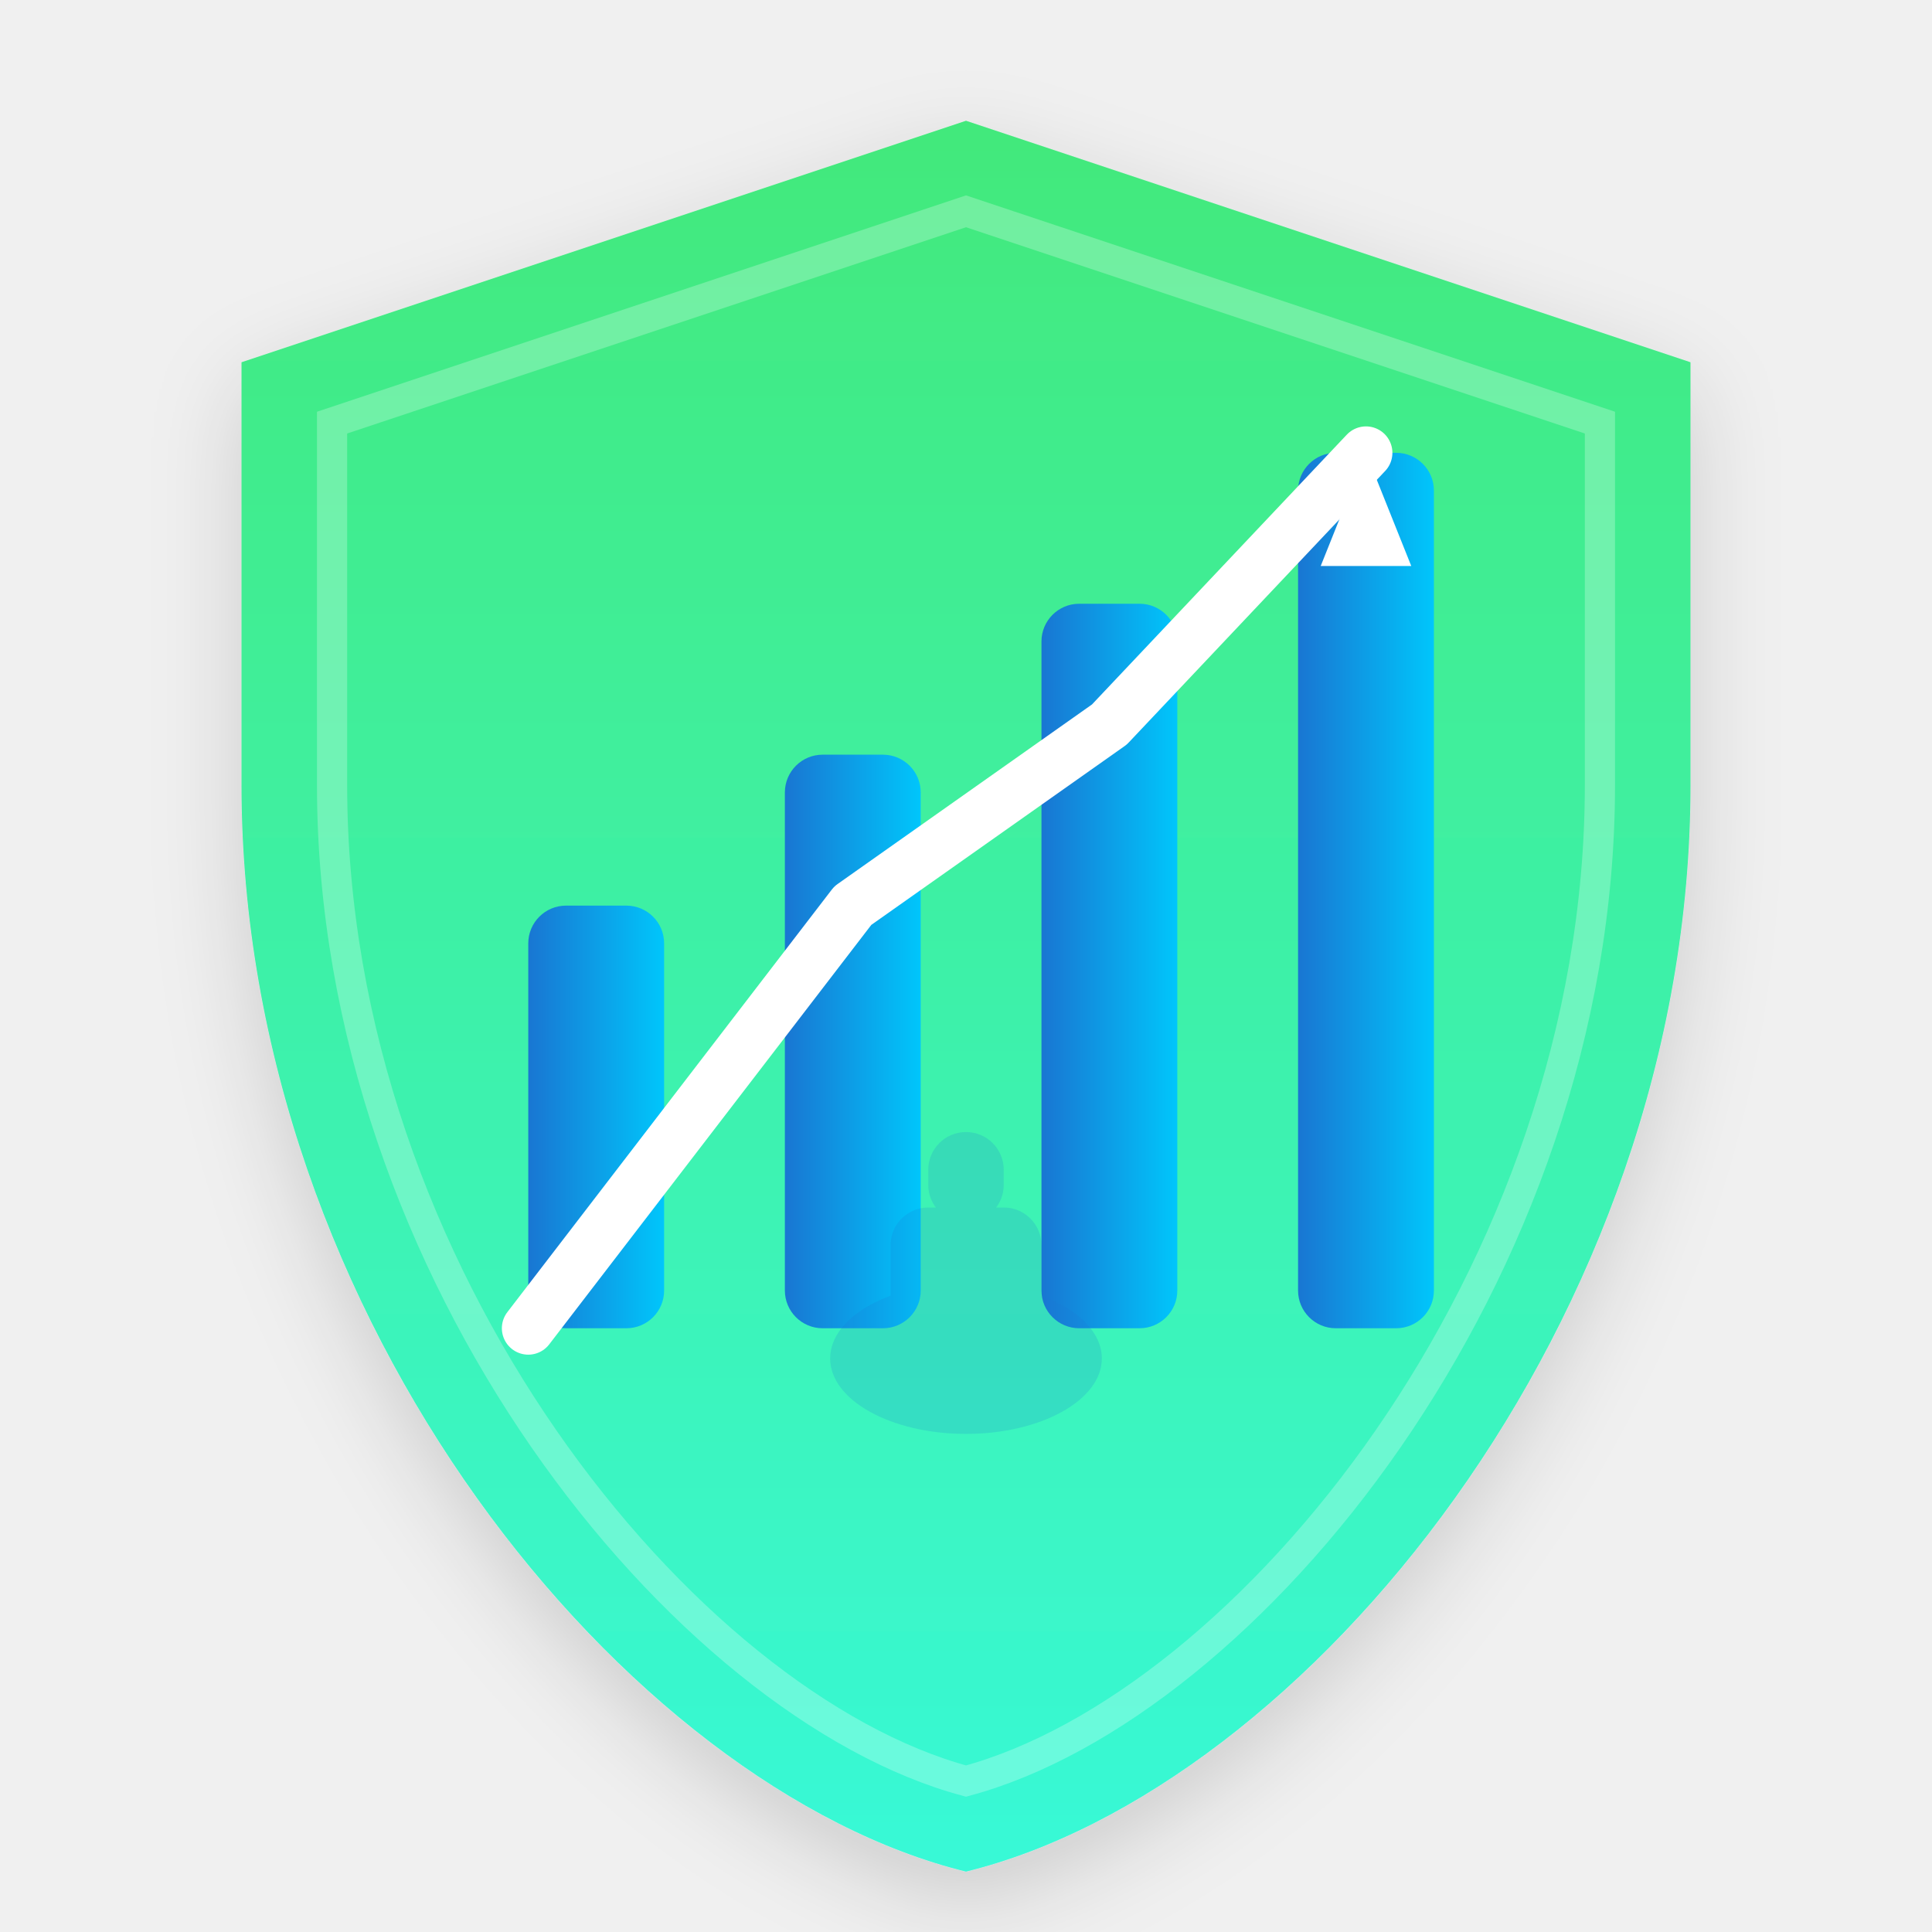
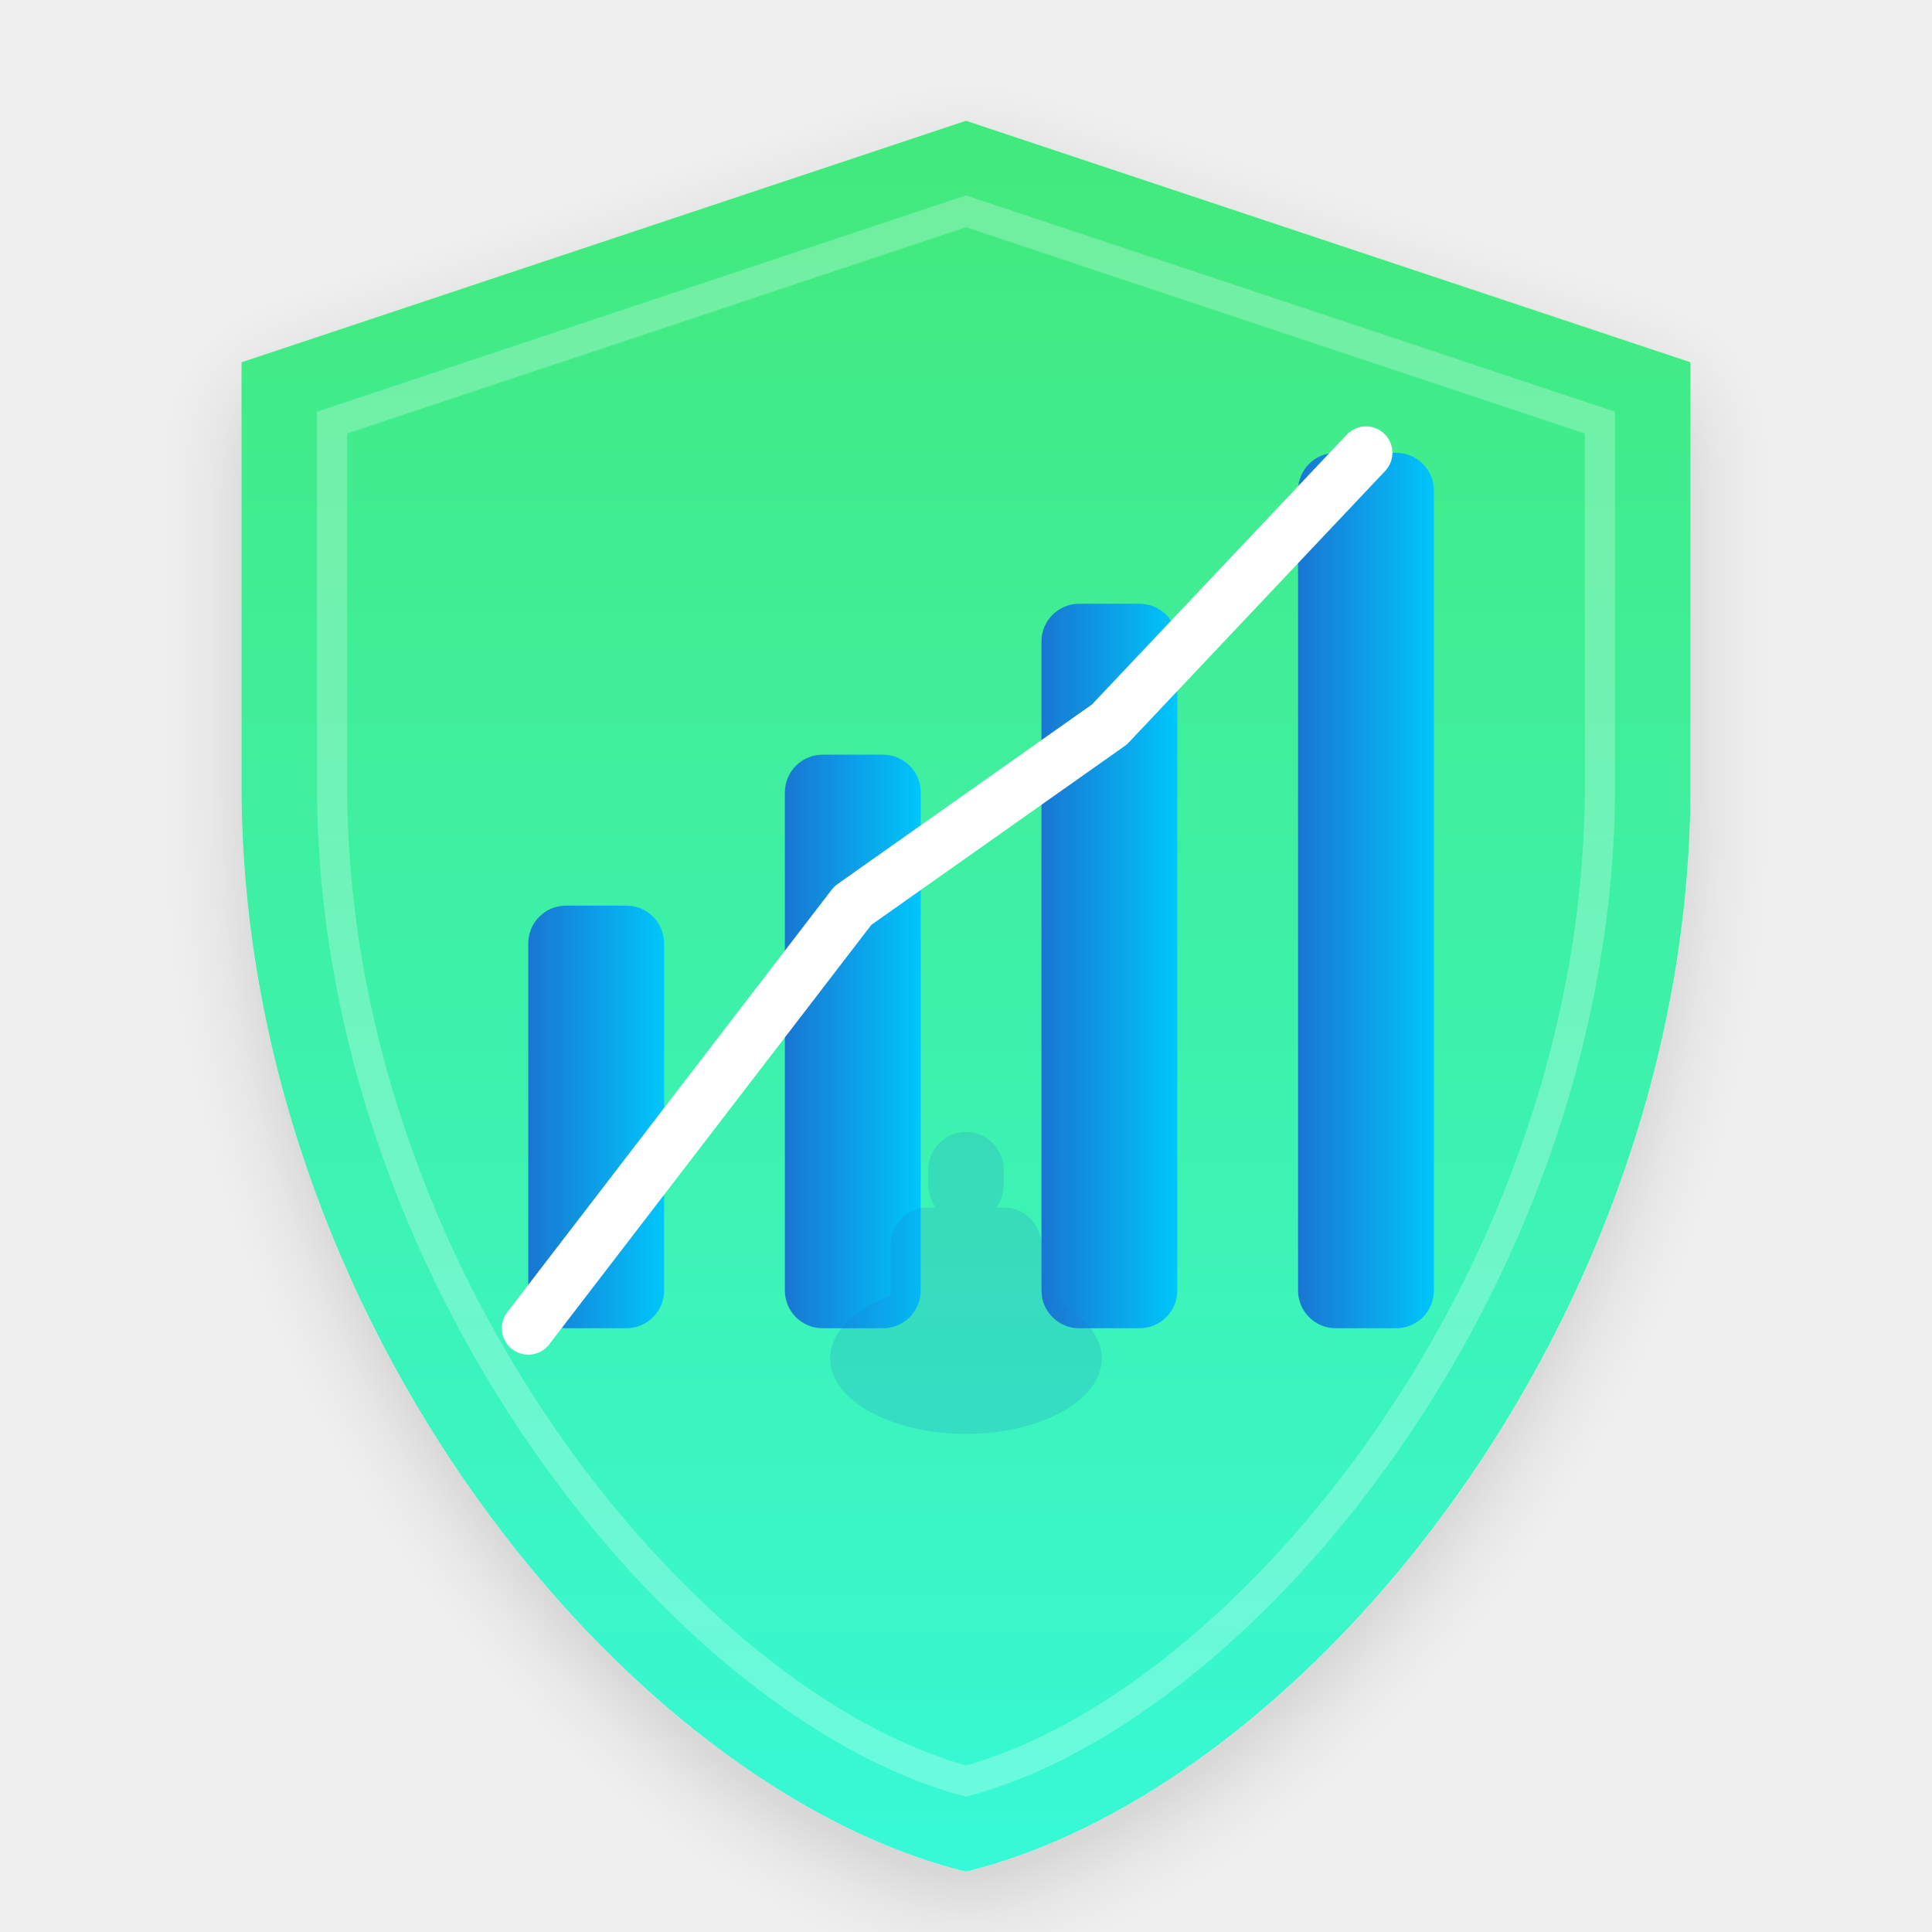
<svg xmlns="http://www.w3.org/2000/svg" viewBox="0 0 256 256">
  <defs>
    <linearGradient id="shieldGrad" x1="0%" y1="0%" x2="0%" y2="100%">
      <stop offset="0%" stop-color="#43e97b" />
      <stop offset="100%" stop-color="#38f9d7" />
    </linearGradient>
    <linearGradient id="graphGrad" x1="0%" y1="0%" x2="100%" y2="0%">
      <stop offset="0%" stop-color="#1976d2" />
      <stop offset="100%" stop-color="#00c6fb" />
    </linearGradient>
    <filter id="shadow" x="-10%" y="-10%" width="120%" height="120%">
      <feDropShadow dx="0" dy="4" stdDeviation="6" flood-color="#000" flood-opacity="0.15" />
    </filter>
  </defs>
  <path filter="url(#shadow)" fill="url(#shieldGrad)" d="M128 16L32 48v56c0 71 51.2 133 96 144 44.8-11 96-73 96-144V48L128 16z" />
  <path fill="none" stroke="#fff" stroke-width="4" opacity="0.25" d="M128 28L44 56v48c0 65 46.8 122 84 132 37.2-10 84-67 84-132V56L128 28z" />
  <rect x="70" y="120" width="18" height="56" rx="5" fill="url(#graphGrad)" />
  <rect x="104" y="100" width="18" height="76" rx="5" fill="url(#graphGrad)" />
  <rect x="138" y="80" width="18" height="96" rx="5" fill="url(#graphGrad)" />
  <rect x="172" y="60" width="18" height="116" rx="5" fill="url(#graphGrad)" />
  <polyline points="70,176 113,120 147,96 181,60" fill="none" stroke="#fff" stroke-width="7" stroke-linecap="round" stroke-linejoin="round" />
-   <polygon points="181,60 175,75 187,75" fill="#fff" />
  <g opacity="0.18">
    <ellipse cx="128" cy="180" rx="18" ry="10" fill="#1976d2" />
    <rect x="118" y="160" width="20" height="20" rx="5" fill="#1976d2" />
    <rect x="123" y="150" width="10" height="12" rx="5" fill="#1976d2" />
  </g>
</svg>
